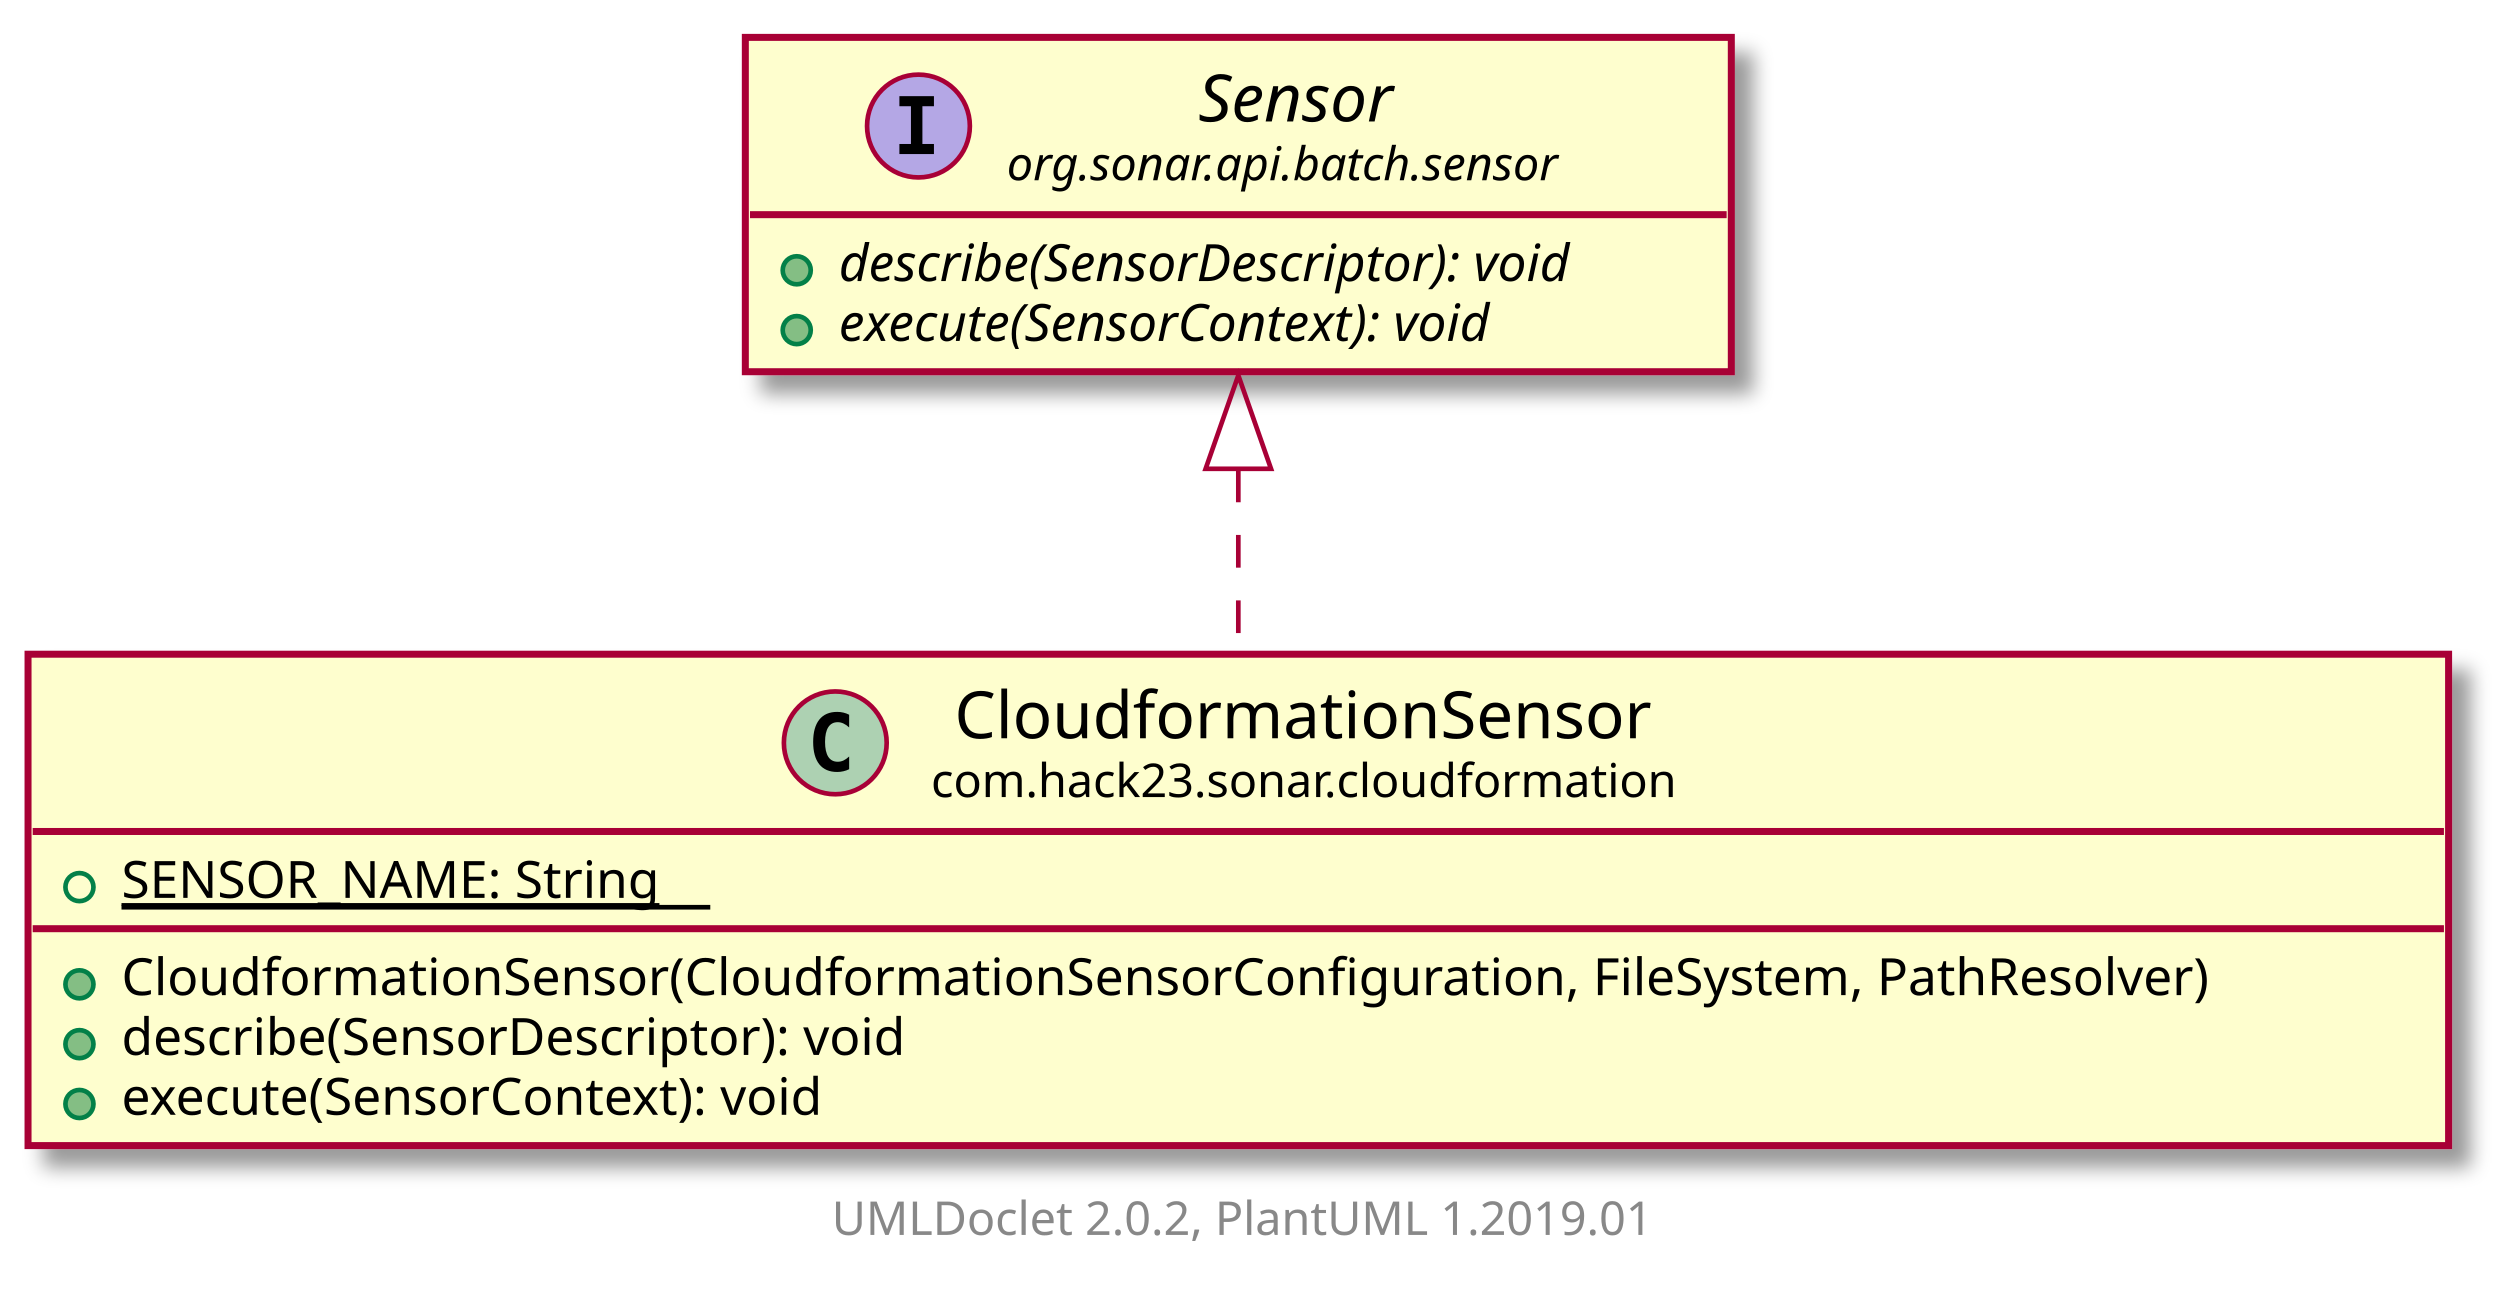
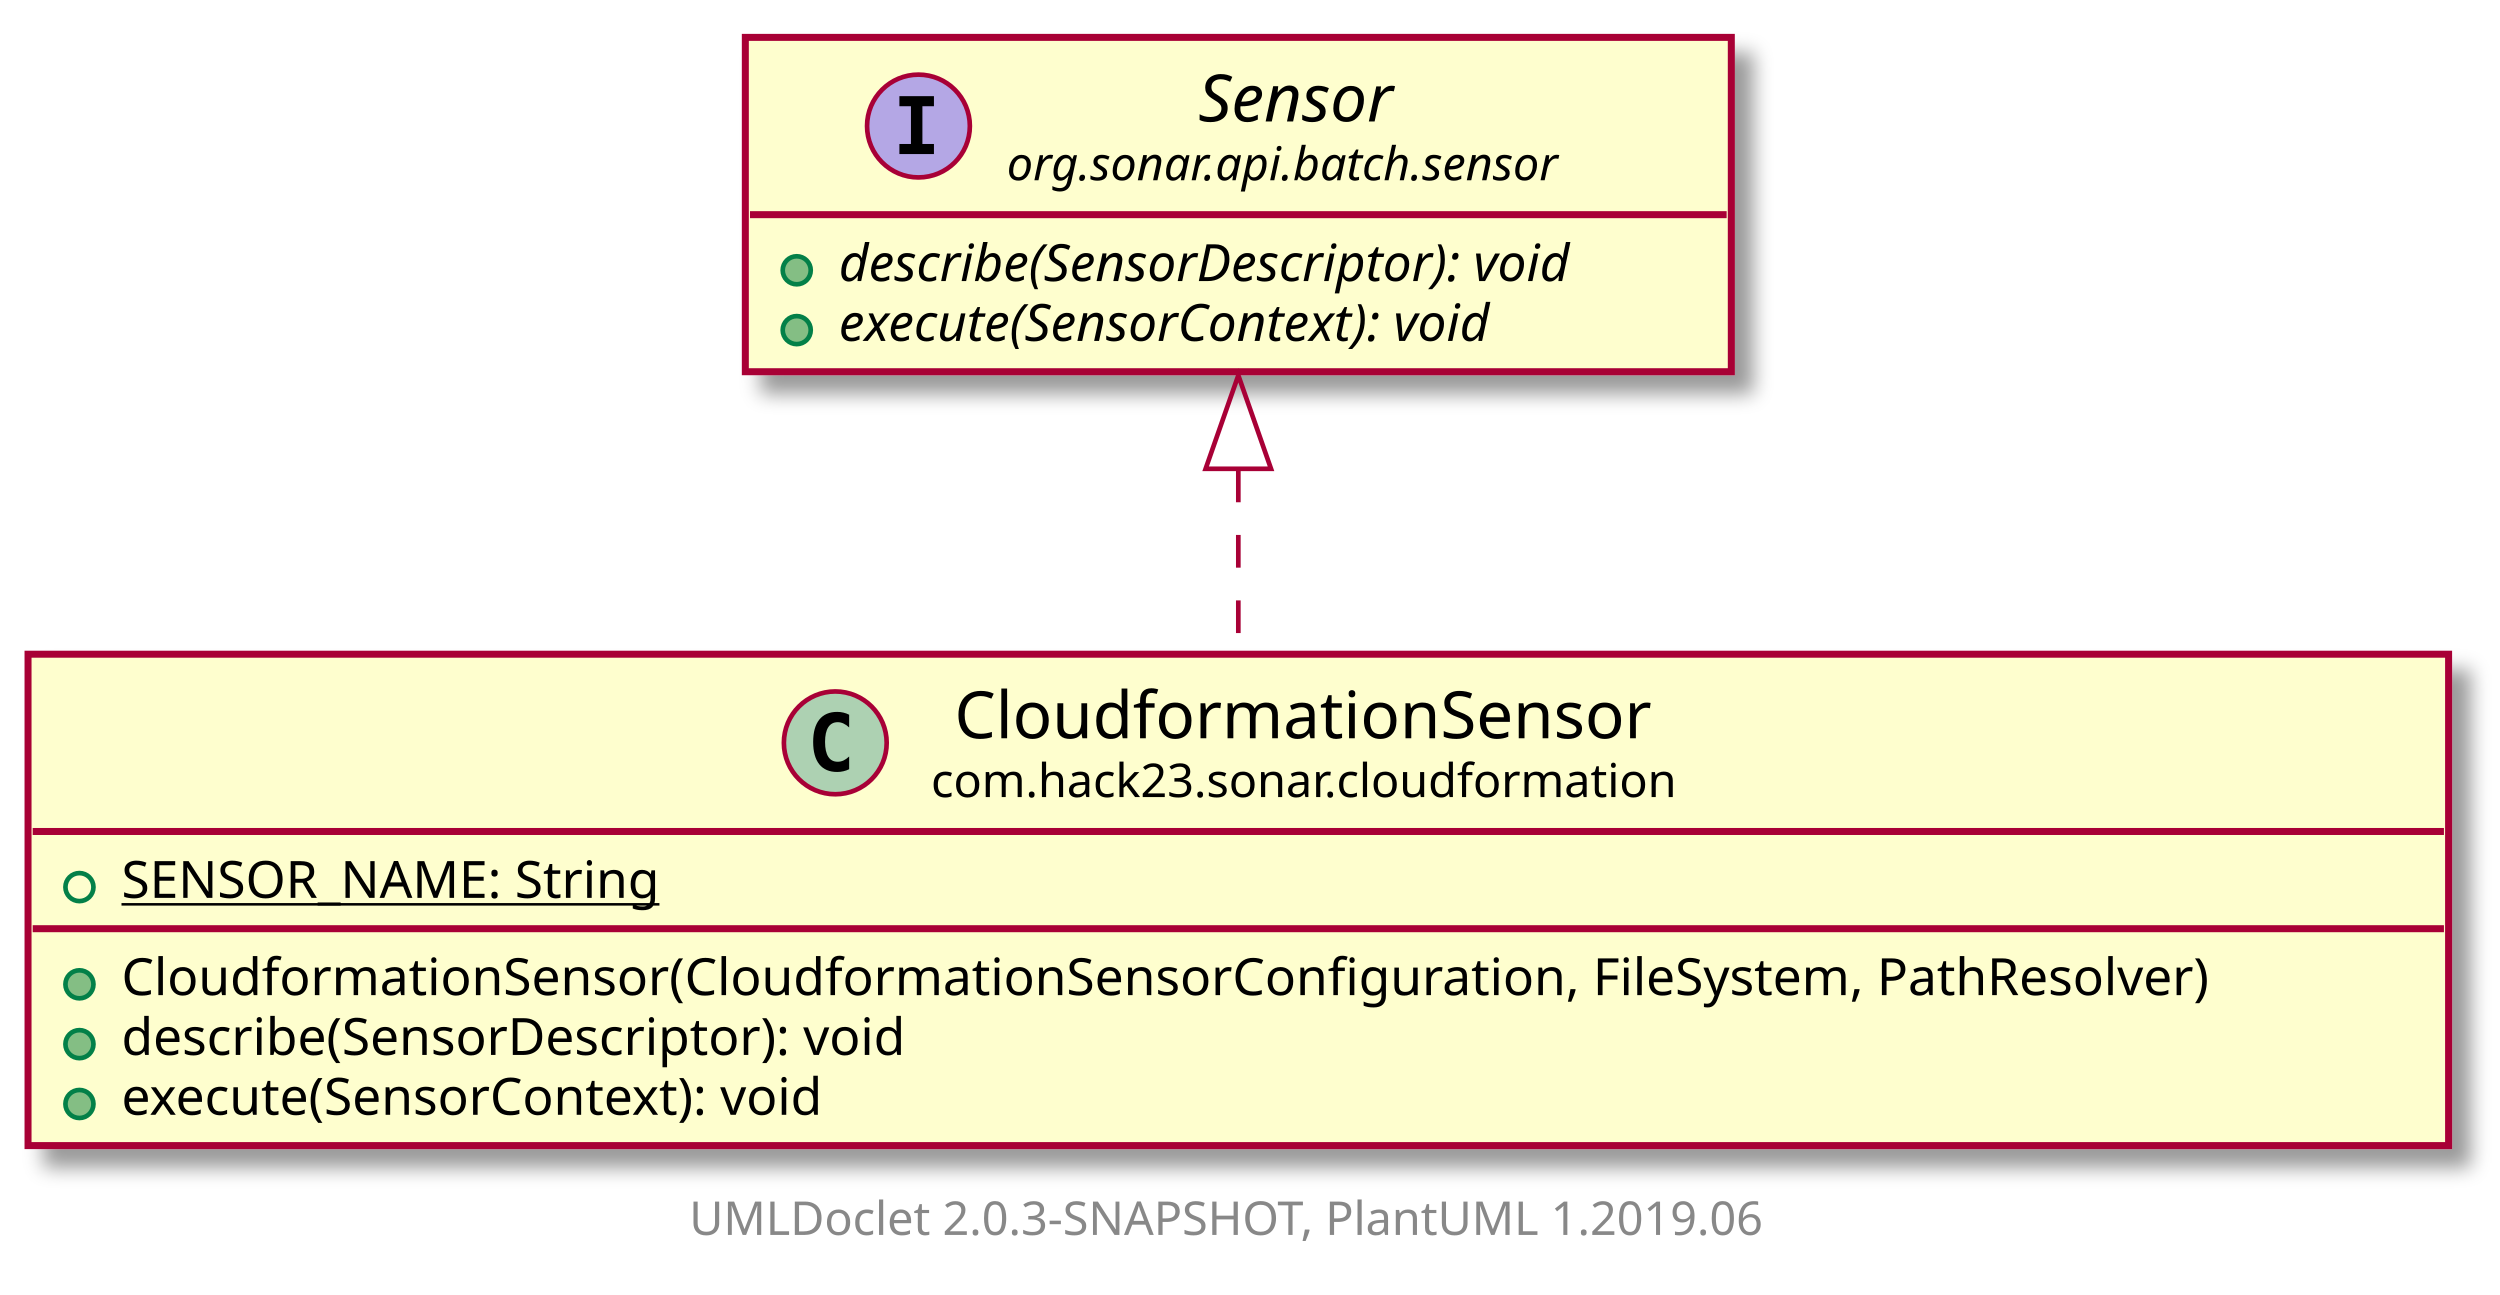
<svg xmlns="http://www.w3.org/2000/svg" xmlns:xlink="http://www.w3.org/1999/xlink" contentScriptType="application/ecmascript" contentStyleType="text/css" height="277px" preserveAspectRatio="none" style="width:535px;height:277px;" version="1.1" viewBox="0 0 535 277" width="535px" zoomAndPan="magnify">
  <defs>
-     <filter height="300%" id="f9ml163npibfp" width="300%" x="-1" y="-1">
+     <filter height="300%" id="f14td4gforvbl2" width="300%" x="-1" y="-1">
      <feGaussianBlur result="blurOut" stdDeviation="2.0" />
      <feColorMatrix in="blurOut" result="blurOut2" type="matrix" values="0 0 0 0 0 0 0 0 0 0 0 0 0 0 0 0 0 0 .4 0" />
      <feOffset dx="4.0" dy="4.0" in="blurOut2" result="blurOut3" />
      <feBlend in="SourceGraphic" in2="blurOut3" mode="normal" />
    </filter>
  </defs>
  <g>
-     <a target="_top" xlink:actuate="onRequest" xlink:href="CloudformationSensor.html" xlink:show="new" xlink:title="CloudformationSensor.html" xlink:type="simple">
-       <rect fill="#FEFECE" filter="url(#f9ml163npibfp)" height="105.156" id="com.hack23.sonar.cloudformation.CloudformationSensor" style="stroke: #A80036; stroke-width: 1.5;" width="518" x="6" y="140" />
+     <a href="CloudformationSensor.html" target="_top" xlink:actuate="onRequest" xlink:show="new" xlink:title="CloudformationSensor.html" xlink:type="simple">
+       <rect fill="#FEFECE" filter="url(#f14td4gforvbl2)" height="105.156" id="com.hack23.sonar.cloudformation.CloudformationSensor" style="stroke: #A80036; stroke-width: 1.5;" width="518" x="6" y="140" />
      <ellipse cx="178.75" cy="158.969" fill="#ADD1B2" rx="11" ry="11" style="stroke: #A80036; stroke-width: 1.0;" />
      <path d="M181.719,164.609 Q181.141,164.906 180.5,165.047 Q179.859,165.203 179.156,165.203 Q176.656,165.203 175.328,163.562 Q174.016,161.906 174.016,158.781 Q174.016,155.656 175.328,154 Q176.656,152.344 179.156,152.344 Q179.859,152.344 180.5,152.5 Q181.156,152.656 181.719,152.953 L181.719,155.672 Q181.094,155.094 180.5,154.828 Q179.906,154.547 179.281,154.547 Q177.938,154.547 177.25,155.625 Q176.562,156.688 176.562,158.781 Q176.562,160.875 177.25,161.953 Q177.938,163.016 179.281,163.016 Q179.906,163.016 180.5,162.75 Q181.094,162.469 181.719,161.891 L181.719,164.609 Z " />
      <text fill="#000000" font-family="sans-serif" font-size="14" lengthAdjust="spacingAndGlyphs" textLength="154" x="204.25" y="157.995">CloudformationSensor</text>
      <text fill="#000000" font-family="sans-serif" font-size="10" lengthAdjust="spacingAndGlyphs" textLength="164" x="199.25" y="170.579">com.hack23.sonar.cloudformation</text>
      <line style="stroke: #A80036; stroke-width: 1.5;" x1="7" x2="523" y1="177.938" y2="177.938" />
      <ellipse cx="17" cy="189.84" fill="none" rx="3" ry="3" style="stroke: #038048; stroke-width: 1.0;" />
      <text fill="#000000" font-family="sans-serif" font-size="11" lengthAdjust="spacingAndGlyphs" text-decoration="underline" textLength="126" x="26" y="192.148">SENSOR_NAME: String</text>
-       <line style="stroke: #000000; stroke-width: 1.0;" x1="26" x2="152" y1="194.148" y2="194.148" />
      <line style="stroke: #A80036; stroke-width: 1.5;" x1="7" x2="523" y1="198.742" y2="198.742" />
      <ellipse cx="17" cy="210.644" fill="#84BE84" rx="3" ry="3" style="stroke: #038048; stroke-width: 1.0;" />
      <text fill="#000000" font-family="sans-serif" font-size="11" lengthAdjust="spacingAndGlyphs" textLength="492" x="26" y="212.953">CloudformationSensor(CloudformationSensorConfiguration, FileSystem, PathResolver)</text>
      <ellipse cx="17" cy="223.449" fill="#84BE84" rx="3" ry="3" style="stroke: #038048; stroke-width: 1.0;" />
      <text fill="#000000" font-family="sans-serif" font-size="11" lengthAdjust="spacingAndGlyphs" textLength="188" x="26" y="225.757">describe(SensorDescriptor): void</text>
      <ellipse cx="17" cy="236.254" fill="#84BE84" rx="3" ry="3" style="stroke: #038048; stroke-width: 1.0;" />
      <text fill="#000000" font-family="sans-serif" font-size="11" lengthAdjust="spacingAndGlyphs" textLength="167" x="26" y="238.562">execute(SensorContext): void</text>
    </a>
-     <rect fill="#FEFECE" filter="url(#f9ml163npibfp)" height="71.547" id="org.sonar.api.batch.sensor.Sensor" style="stroke: #A80036; stroke-width: 1.5;" width="211" x="159.5" y="8" />
+     <rect fill="#FEFECE" filter="url(#f14td4gforvbl2)" height="71.547" id="org.sonar.api.batch.sensor.Sensor" style="stroke: #A80036; stroke-width: 1.5;" width="211" x="159.5" y="8" />
    <ellipse cx="196.55" cy="26.969" fill="#B4A7E5" rx="11" ry="11" style="stroke: #A80036; stroke-width: 1.0;" />
    <path d="M192.472,22.734 L192.472,20.578 L199.863,20.578 L199.863,22.734 L197.394,22.734 L197.394,30.812 L199.863,30.812 L199.863,32.969 L192.472,32.969 L192.472,30.812 L194.941,30.812 L194.941,22.734 L192.472,22.734 Z " />
    <text fill="#000000" font-family="sans-serif" font-size="14" font-style="italic" lengthAdjust="spacingAndGlyphs" textLength="48" x="256.45" y="25.995">Sensor</text>
    <text fill="#000000" font-family="sans-serif" font-size="10" font-style="italic" lengthAdjust="spacingAndGlyphs" textLength="130" x="215.45" y="38.579">org.sonar.api.batch.sensor</text>
    <line style="stroke: #A80036; stroke-width: 1.5;" x1="160.5" x2="369.5" y1="45.938" y2="45.938" />
    <ellipse cx="170.5" cy="57.84" fill="#84BE84" rx="3" ry="3" style="stroke: #038048; stroke-width: 1.0;" />
    <text fill="#000000" font-family="sans-serif" font-size="11" font-style="italic" lengthAdjust="spacingAndGlyphs" textLength="185" x="179.5" y="60.148">describe(SensorDescriptor): void</text>
    <ellipse cx="170.5" cy="70.644" fill="#84BE84" rx="3" ry="3" style="stroke: #038048; stroke-width: 1.0;" />
    <text fill="#000000" font-family="sans-serif" font-size="11" font-style="italic" lengthAdjust="spacingAndGlyphs" textLength="168" x="179.5" y="72.953">execute(SensorContext): void</text>
    <path d="M265,100.479 C265,113.454 265,127.198 265,139.997 " fill="none" id="org.sonar.api.batch.sensor.Sensor-com.hack23.sonar.cloudformation.CloudformationSensor" style="stroke: #A80036; stroke-width: 1.0; stroke-dasharray: 7.0,7.0;" />
    <polygon fill="none" points="258,100.327,265,80.327,272,100.327,258,100.327" style="stroke: #A80036; stroke-width: 1.0;" />
-     <text fill="#888888" font-family="sans-serif" font-size="10" lengthAdjust="spacingAndGlyphs" textLength="186" x="178" y="264.282">UMLDoclet 2.0.2, PlantUML 1.2019.01</text>
+     <text fill="#888888" font-family="sans-serif" font-size="10" lengthAdjust="spacingAndGlyphs" textLength="247" x="147.5" y="264.282">UMLDoclet 2.0.3-SNAPSHOT, PlantUML 1.2019.06</text>
  </g>
</svg>
